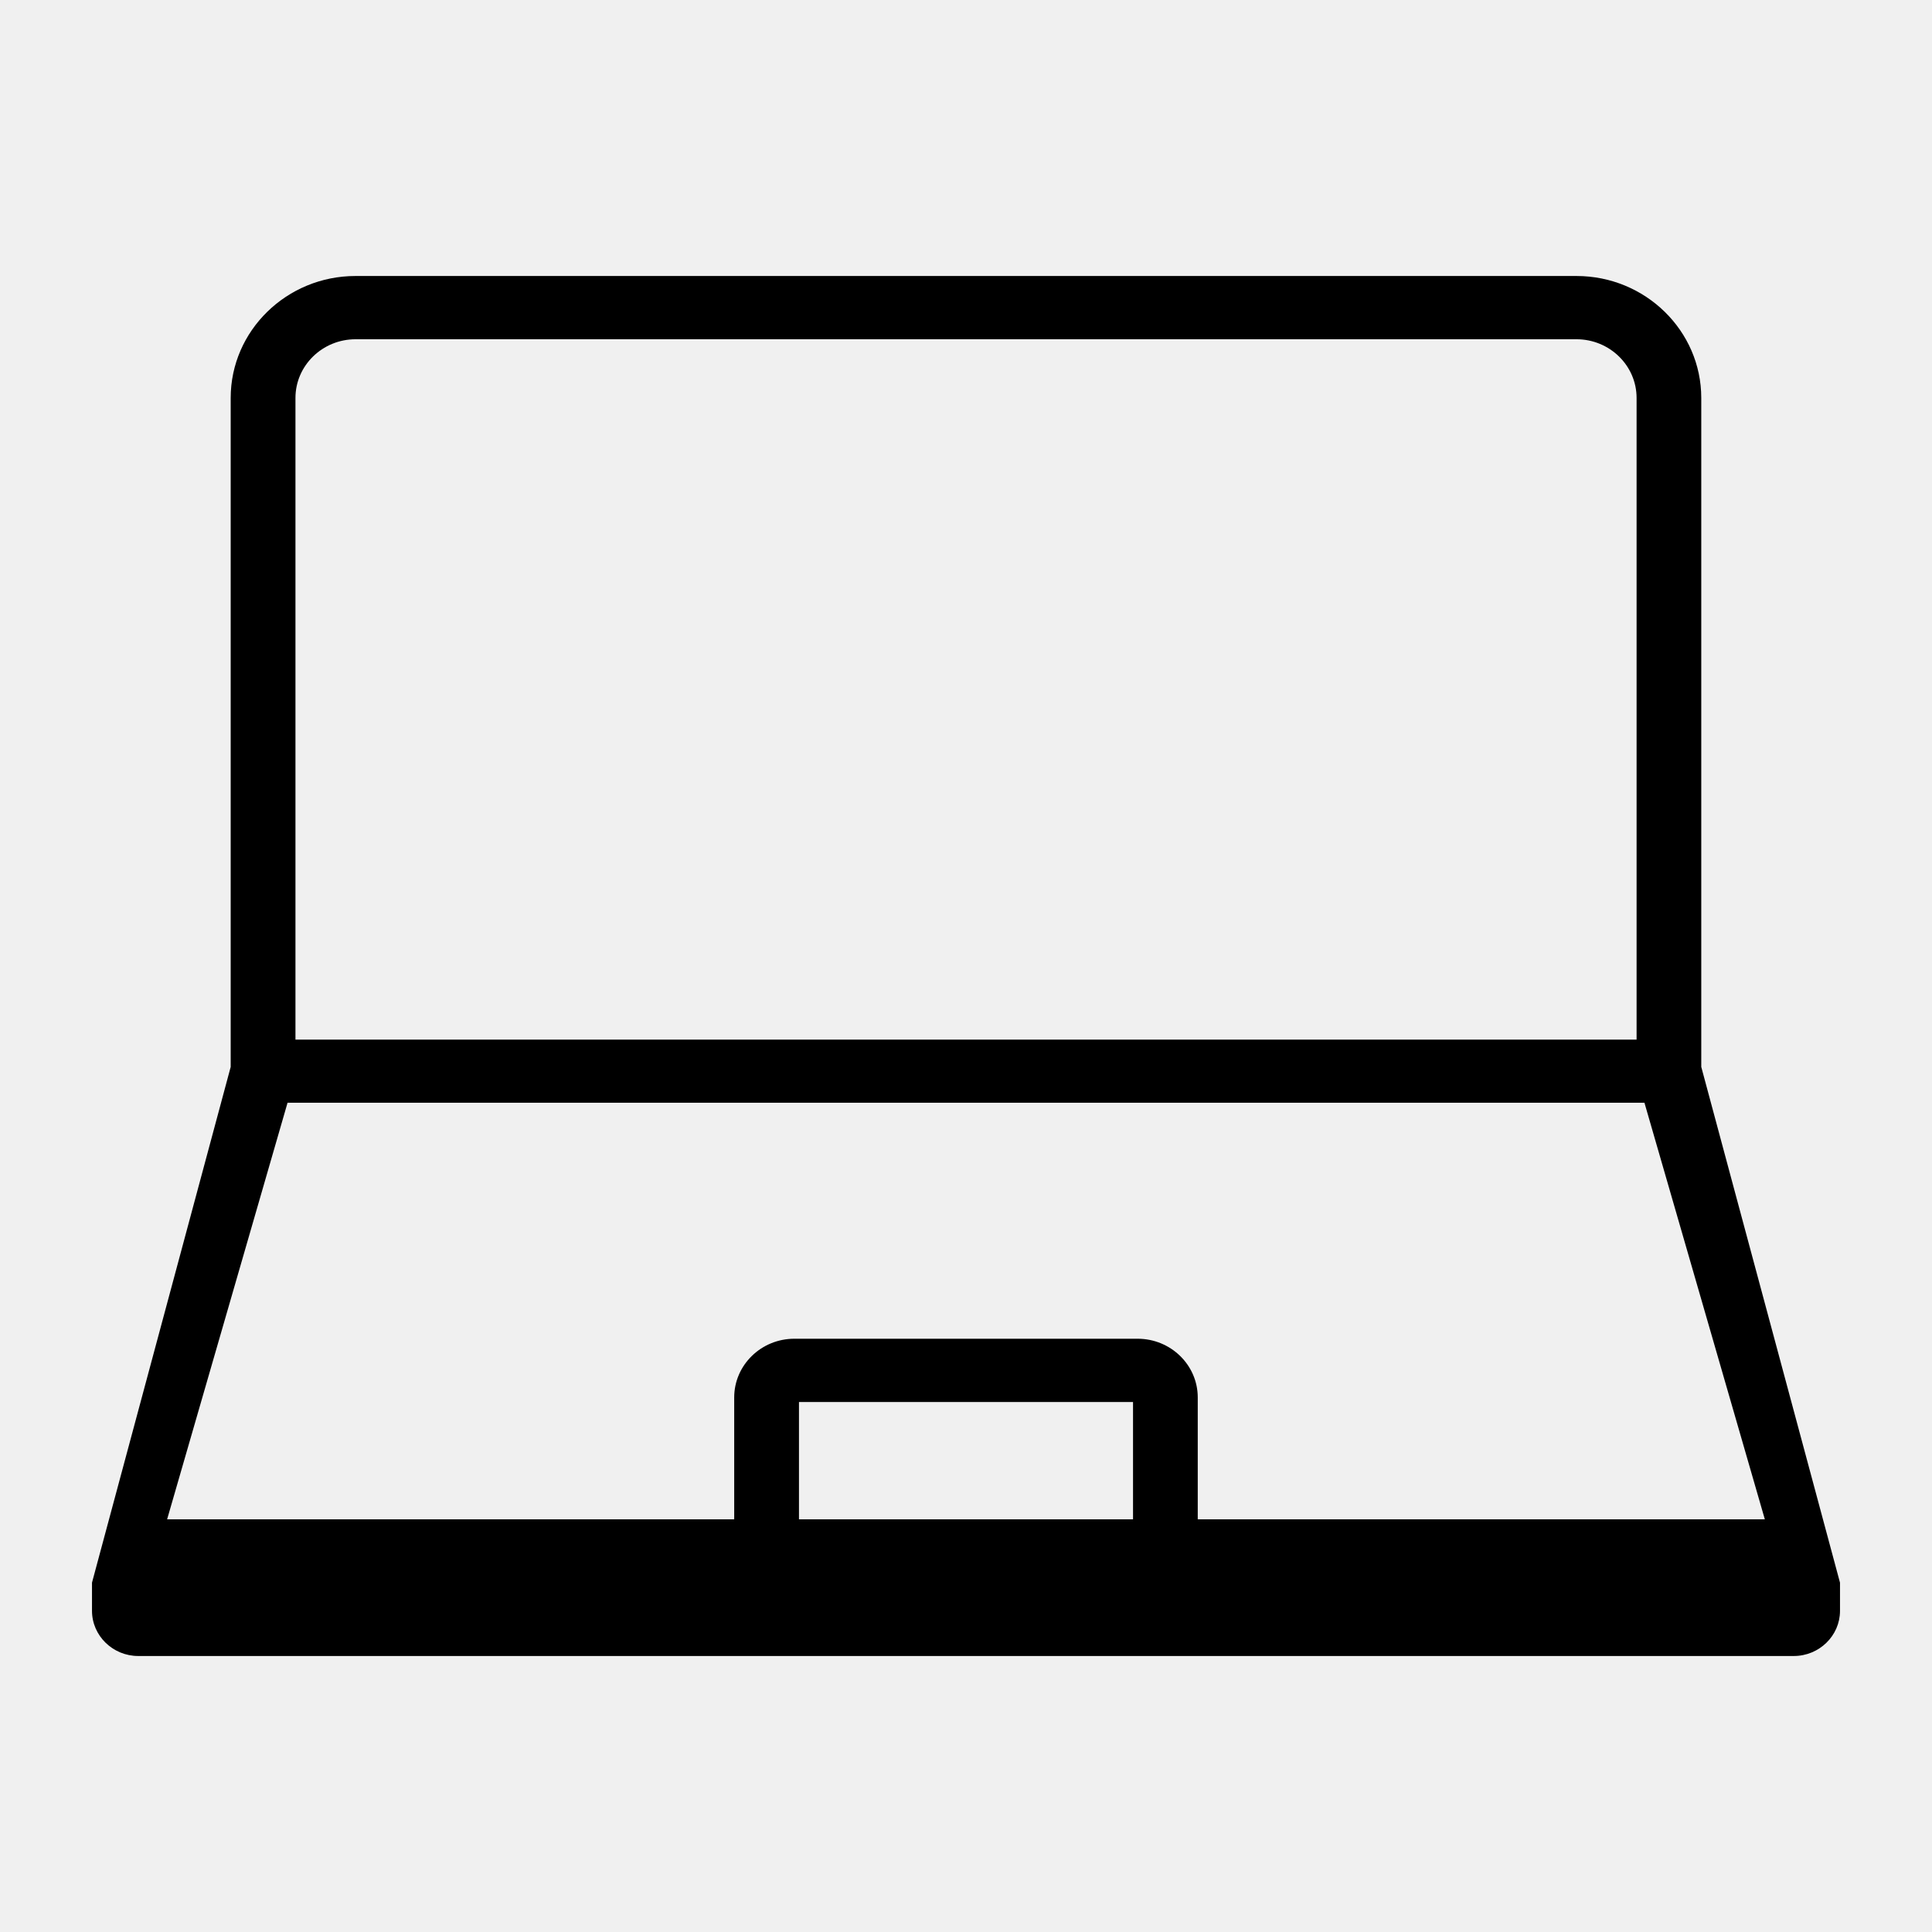
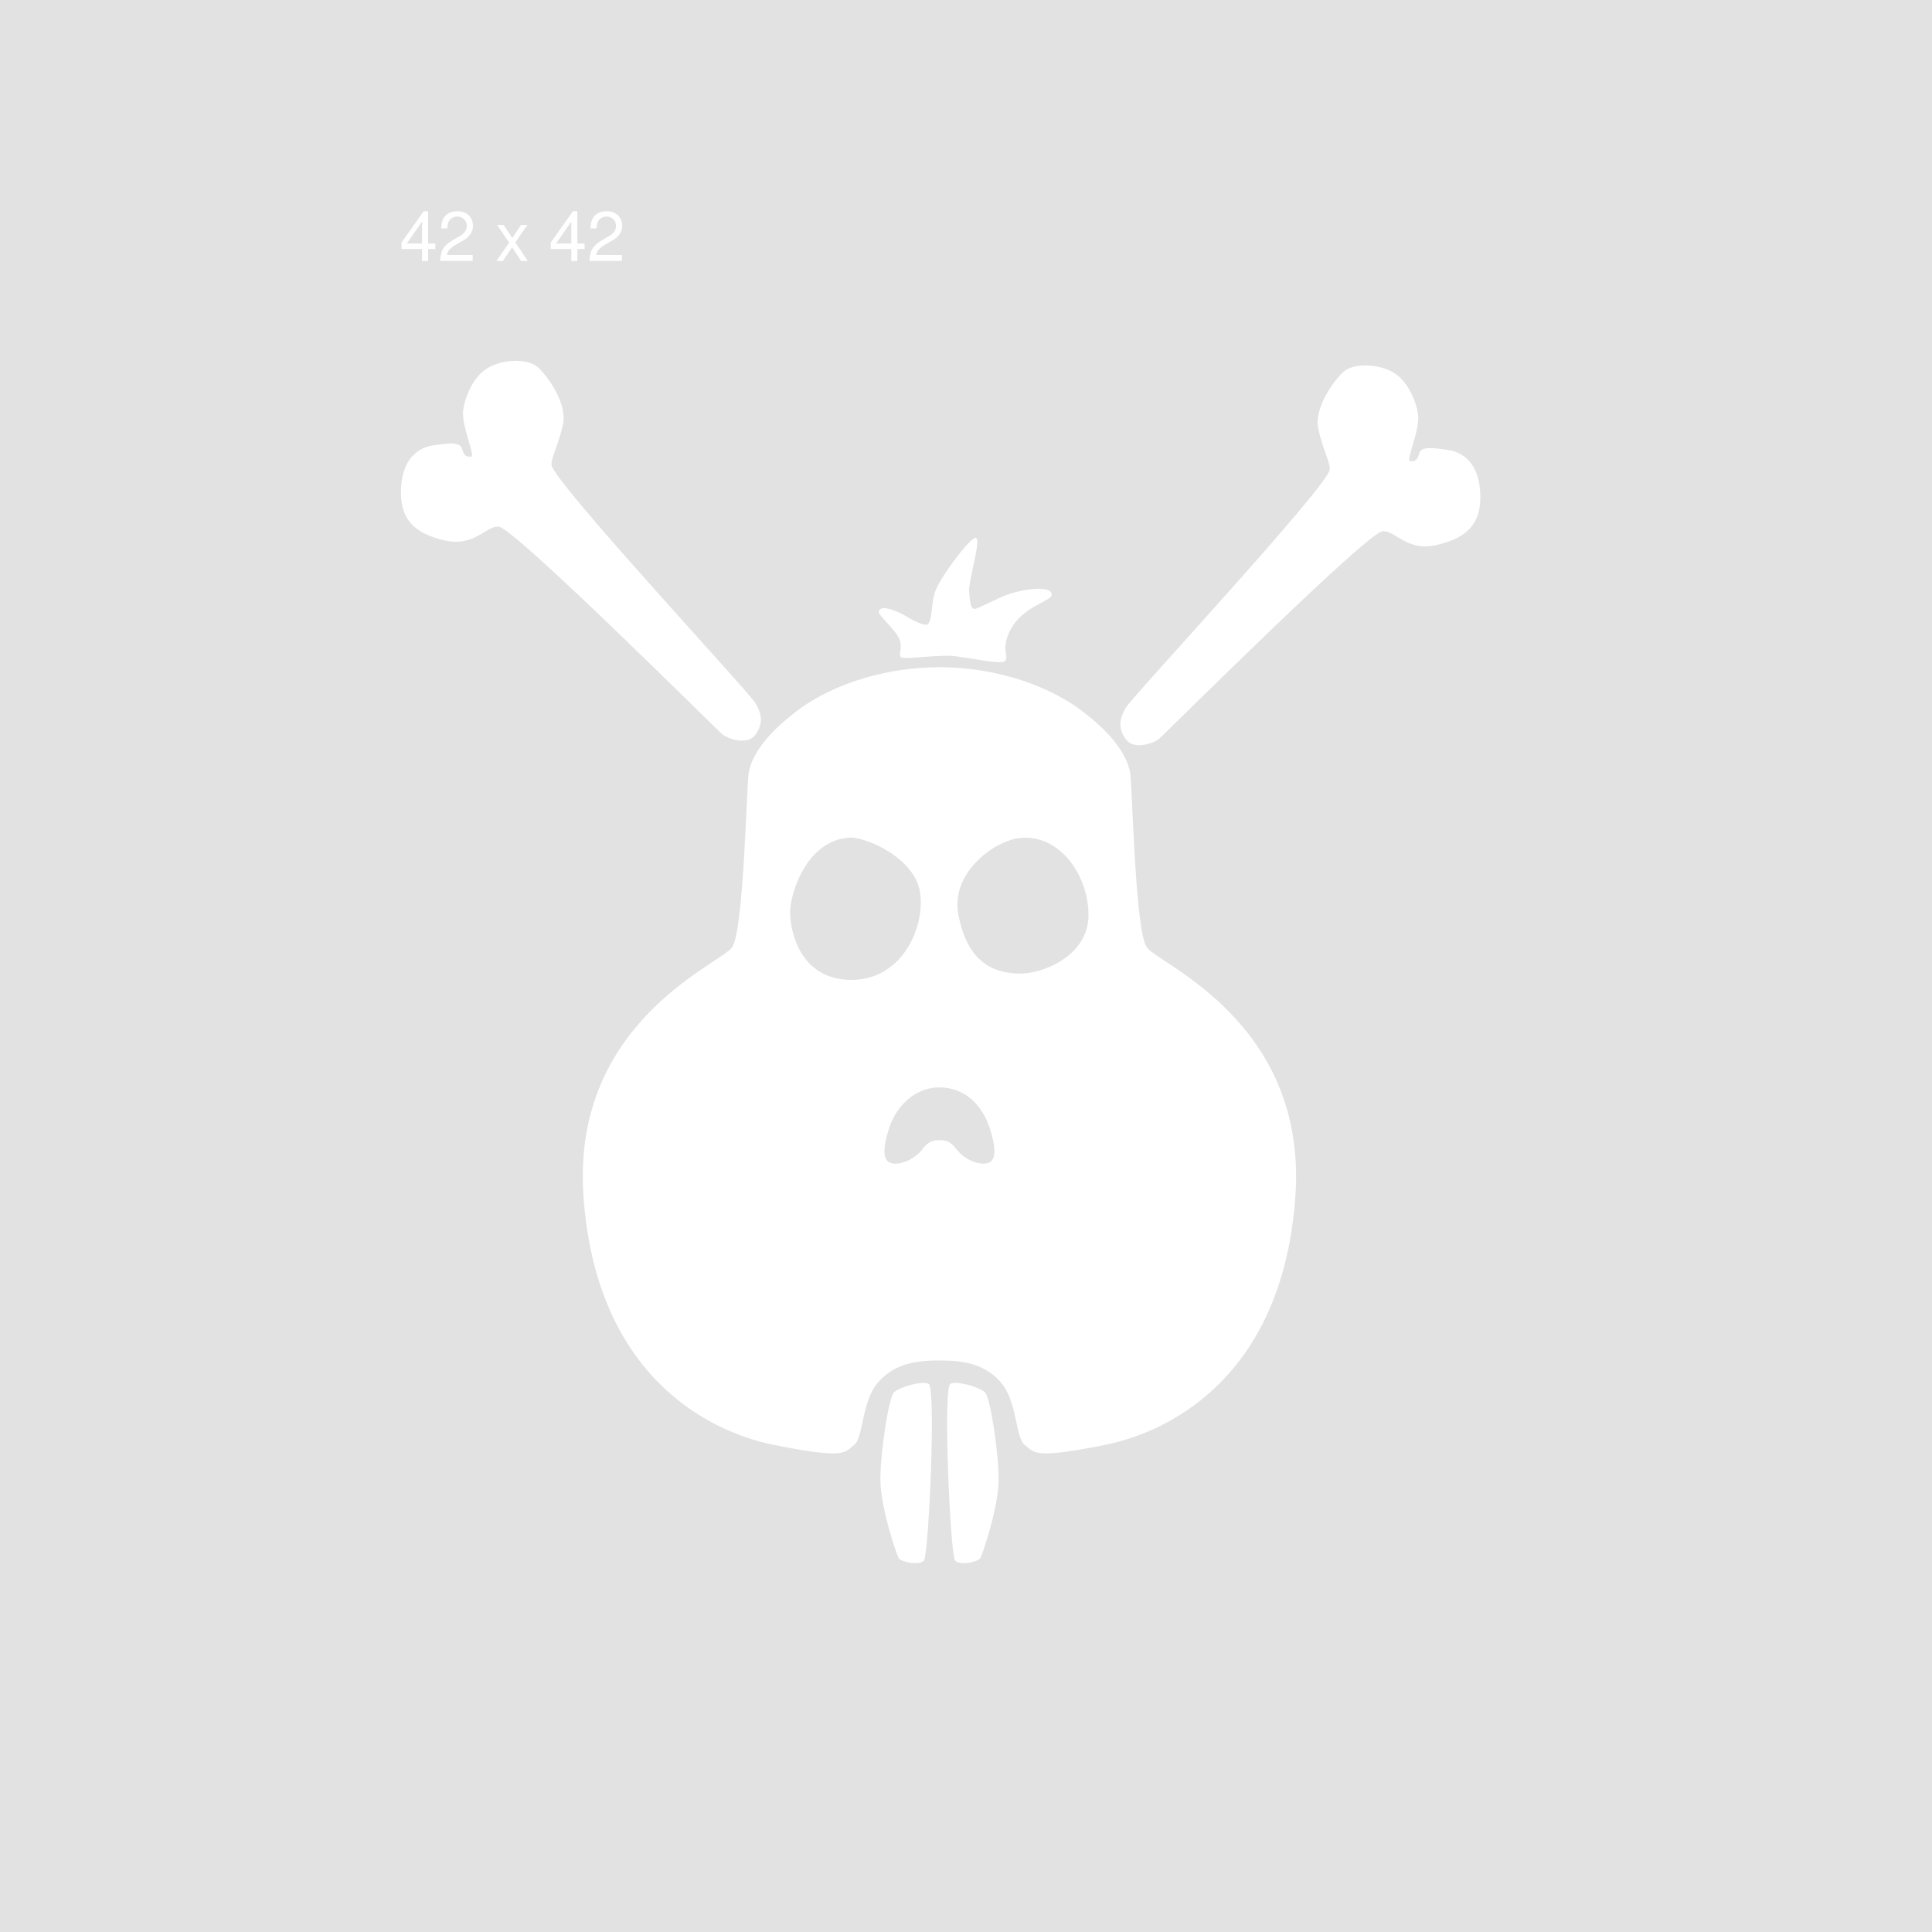
- <svg xmlns="http://www.w3.org/2000/svg" class="quick-links__icon" version="1.1" x="0px" y="0px" width="42px" height="42px" viewBox="0 0 42 42">
-   <path d="M36.984,23.193v-6.411v-4.418V8.651C36.984,7.19,35.768,6,34.271,6H7.729C6.232,6,5.015,7.19,5.015,8.651 v3.714v4.418v6.411L2,34.405v0.613C2,35.559,2.453,36,3.005,36h35.99C39.548,36,40,35.559,40,35.019v-0.613L36.984,23.193z M6.423,16.783v-4.418V8.651c0-0.704,0.586-1.276,1.307-1.276h26.541c0.721,0,1.307,0.572,1.307,1.276v3.714v4.418V22.6H6.423 V16.783z M24.631,33.029h-7.262v-2.551h7.262V33.029z M26.038,33.029v-2.65c0-0.704-0.586-1.276-1.307-1.276h-7.463 c-0.72,0-1.307,0.572-1.307,1.276v2.65H3.633l2.618-9.056h29.498l2.617,9.056H26.038z" />
+ <svg xmlns="http://www.w3.org/2000/svg" class="quick-links__icon" version="1.1" x="0px" y="0px" width="42px" height="42px" viewBox="0 0 595.28 841.89" enable-background="new 0 0 595.28 841.89" xml:space="preserve">
+   <rect width="595.28" height="841.89" />
+   <rect x="-50000" y="-50000" width="100000" height="100000" fill="#e2e2e2" />
+   <text x="100" y="100" style="text-anchor: middle;dominant-baseline: hanging;" fill="#FFFFFF" font-family="'Helvetica'" font-size="30">42 x 42</text>
+   <g id="Layer_2">
+     <path fill="#FFFFFF" d="M314.667,288c1.625-2.033-0.922-3.644,0.666-9.333c4-14.333,20-16.333,19.666-19.667   c-0.4-3.993-11.666-2.333-18-0.333c-5.262,1.662-13.998,6.667-15.666,6.667c-1.666,0-2.001-3-2.333-7.667   c-0.333-4.667,5.333-22.333,3-23.333c-2.055-0.881-16.333,18-17.999,24S283,270,281,272c-1.054,1.054-6.667-1.667-8.667-3   s-11.667-6.333-12.667-2.667C259.133,268.29,268,275,269,279.667c0.838,3.911-1,5.333,0.333,6.667s16.333-1.333,24-0.333   C300.999,287,313.333,289.667,314.667,288z" />
+     <path fill="#FFFFFF" d="M281.333,603.001c3.375,1.929,0,74.667-2,77s-10,0.667-11-1s-8-22.334-8-34.334s3.667-36,6-38   C269.391,604.046,279,601.668,281.333,603.001z" />
+     <path fill="#FFFFFF" d="M290.857,603.001c-3.375,1.929,0,74.667,2,77s10,0.667,11-1s8-22.334,8-34.334s-3.667-36-6-38   C302.8,604.046,293.191,601.668,290.857,603.001z" />
+     <path fill="#FFFFFF" d="M117,202.5c0,6.577,86.5,99.5,89,104s3.5,8.5,0,13.5s-12,2-14.5,0s-90.511-89.865-97.5-90.5   c-5.5-0.5-10.5,9-23.5,6s-20-9-19-23.5s10-17.5,14.5-18s11-2,12,1.5s2,3.5,4,3.5s-4.177-13.233-3.5-20c0.5-5,4-14.5,10.5-18.5   s17.5-4.5,22-0.5s13,16,11,25S117,199,117,202.5z" />
+     <path fill="#FFFFFF" d="M456.172,204.5c0,6.577-86.5,99.5-89,104s-3.5,8.5,0,13.5s12,2,14.5,0s90.511-89.865,97.5-90.5   c5.5-0.5,10.5,9,23.5,6s20-9,19-23.5s-10-17.5-14.5-18s-11-2-12,1.5s-2,3.5-4,3.5s4.177-13.233,3.5-20c-0.5-5-4-14.5-10.5-18.5   s-17.5-4.5-22-0.5s-13,16-11,25S456.172,201,456.172,204.5z" />
+     <path fill="#FFFFFF" d="M259.369,602.315c-7.368,8.421-6.316,24.211-10.526,27.369s-3.158,6.315-34.681,0   s-77.951-32.632-83.214-108.421s59.474-101.053,64.737-108.421S202,340.21,203.053,336s4.21-13.684,21.053-26.316   s40.526-18.947,61.956-18.947c21.431,0,45.113,6.315,61.956,18.947s20,22.105,21.053,26.316s2.105,69.474,7.368,76.842   c5.264,7.368,70.001,32.632,64.737,108.421c-5.263,75.789-51.69,102.105-83.214,108.421s-30.471,3.158-34.682,0   c-4.21-3.158-3.158-18.948-10.525-27.369c-7.369-8.421-17.219-9.474-26.693-9.474C276.588,592.842,266.737,593.895,259.369,602.315   z M286.062,496.848c2,0,4.5,0,7.5,4c3.498,4.665,10,7,13.5,6s4-5.5,1-15s-10.25-18-22-18c-11,0-19,8.5-22,18s-2.5,14,1,15   s10.001-1.335,13.5-6C281.562,496.848,284.062,496.848,286.062,496.848z M221,397.5c0,8.25,4.25,29,26,29.5s32.5-21.25,30.75-37.25   S253.661,364.645,247,365C228.25,366,221,389.25,221,397.5z M321.594,365.127c-11.831,1.014-30.594,15.373-27.32,33.147   c3.897,21.162,15.198,25.481,25.836,25.976c10.637,0.495,30.644-7.668,30.891-24.985S338.91,363.643,321.594,365.127z" />
+   </g>
</svg>
